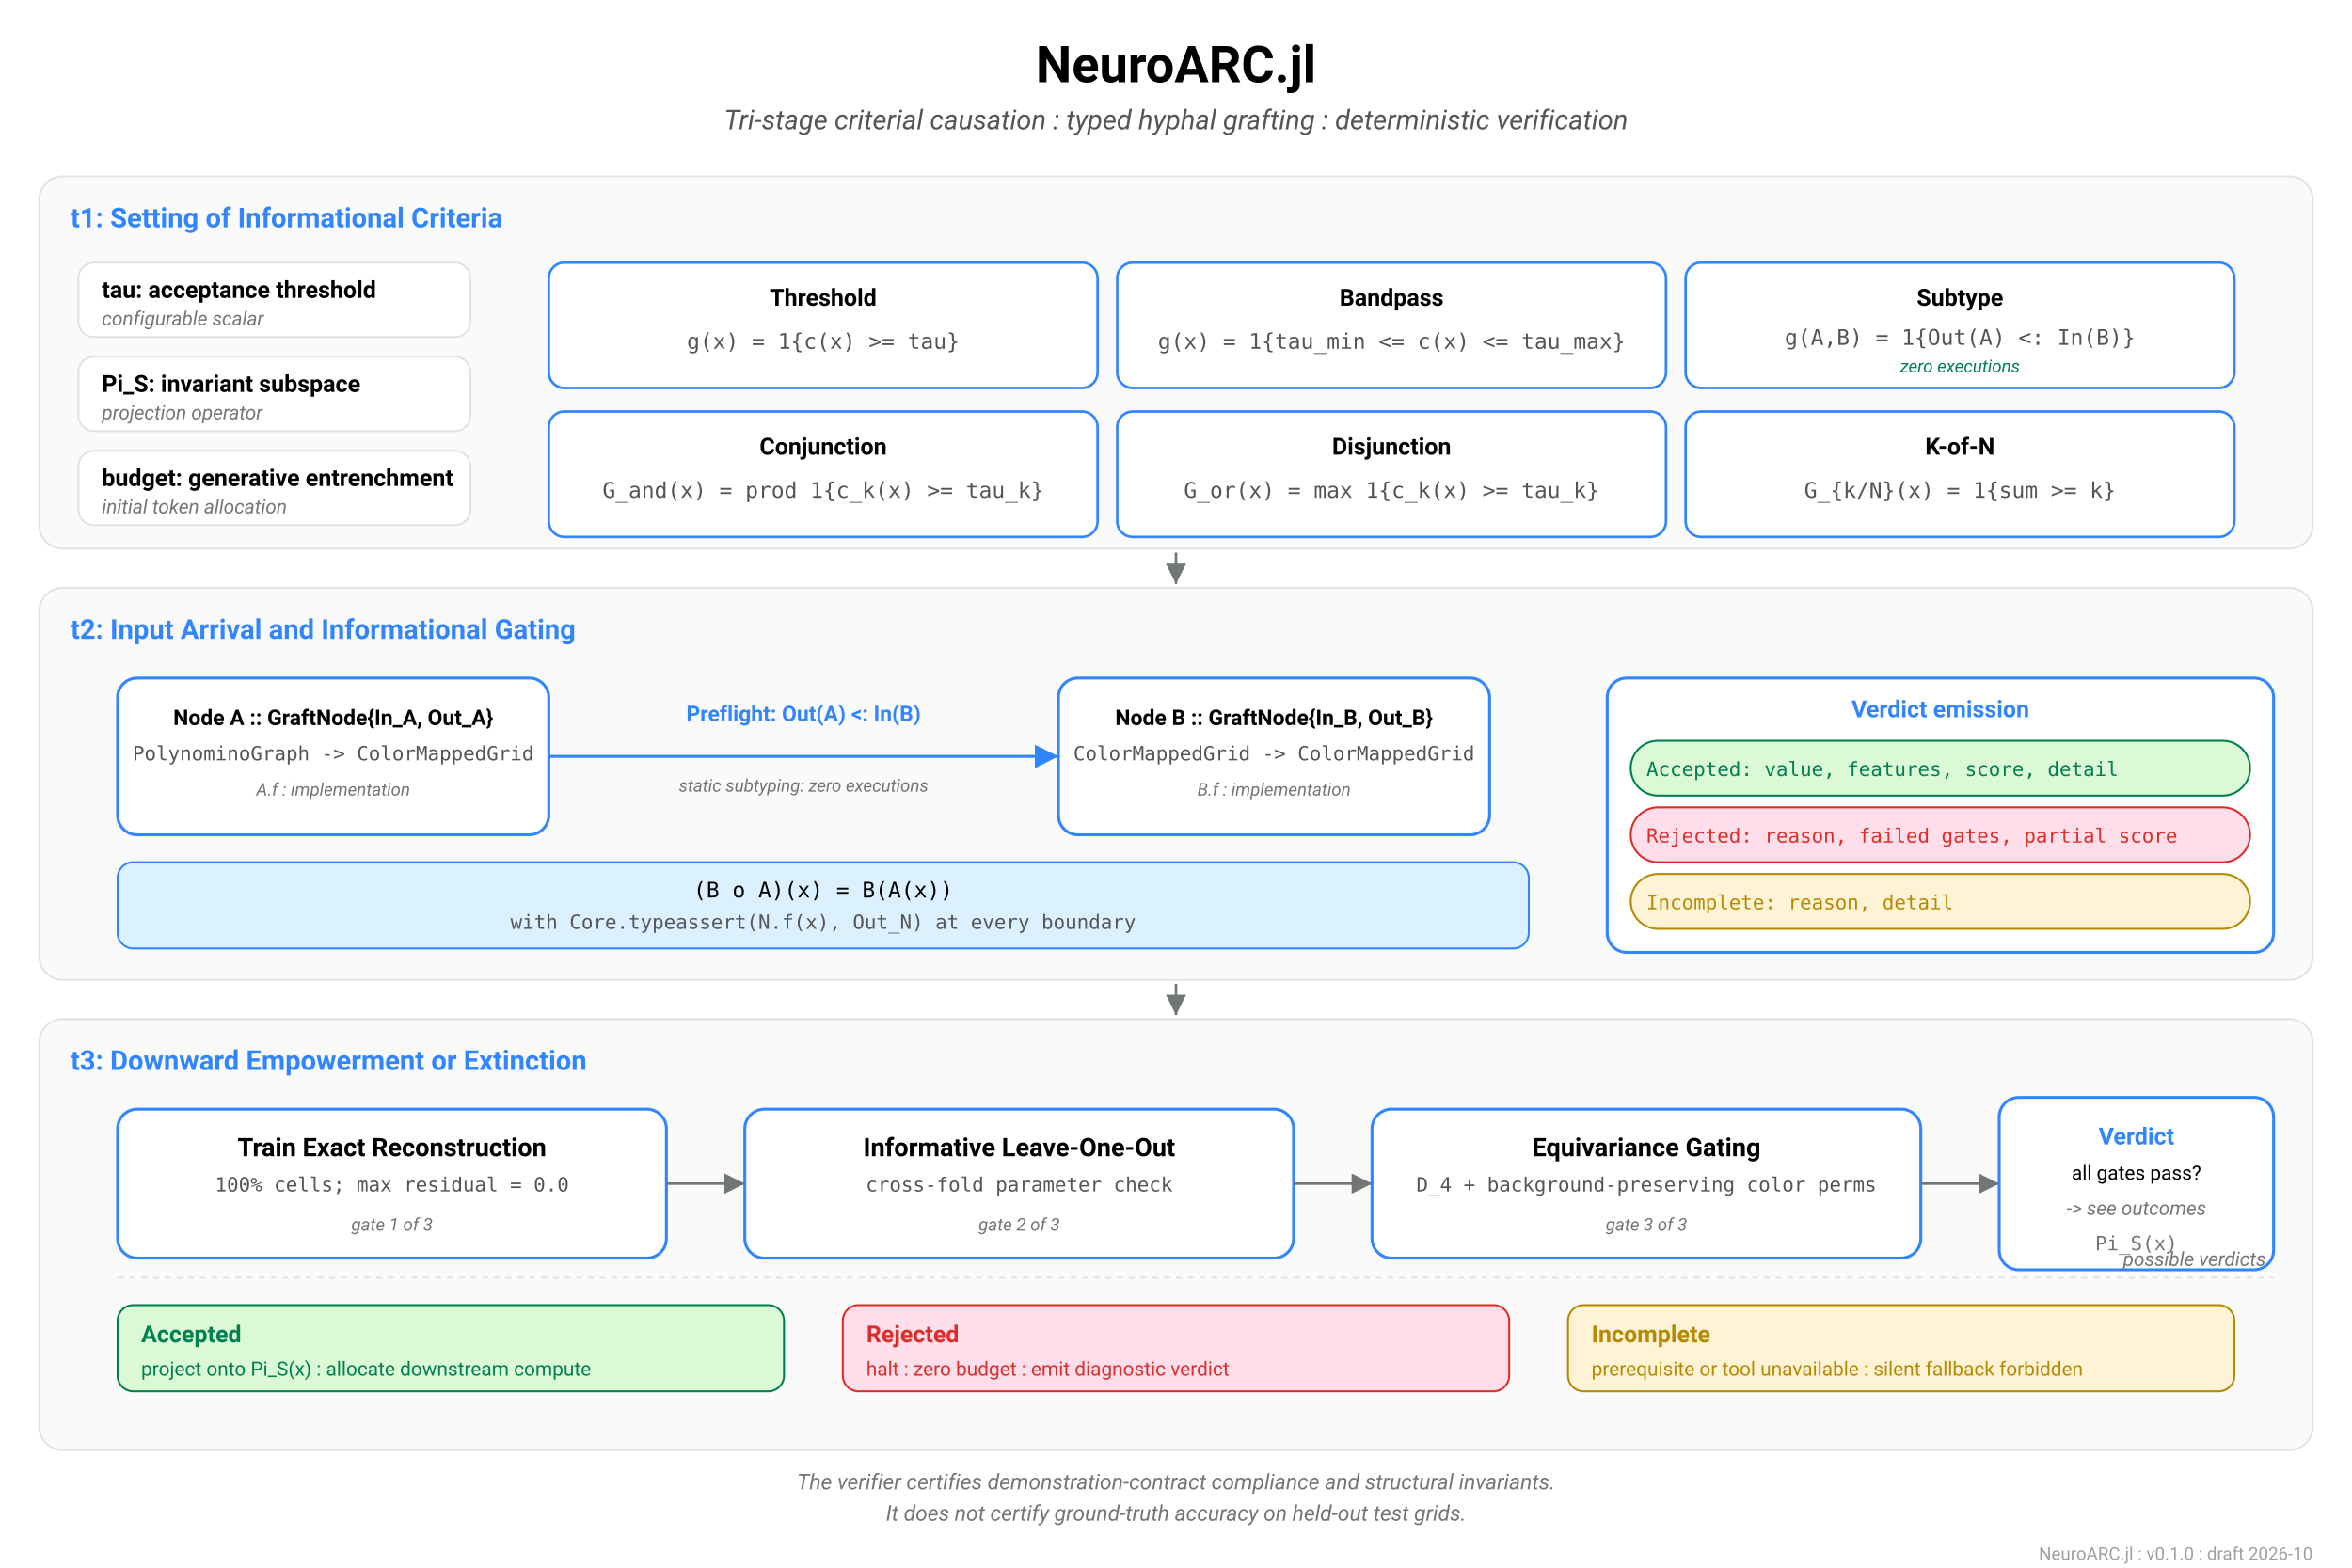
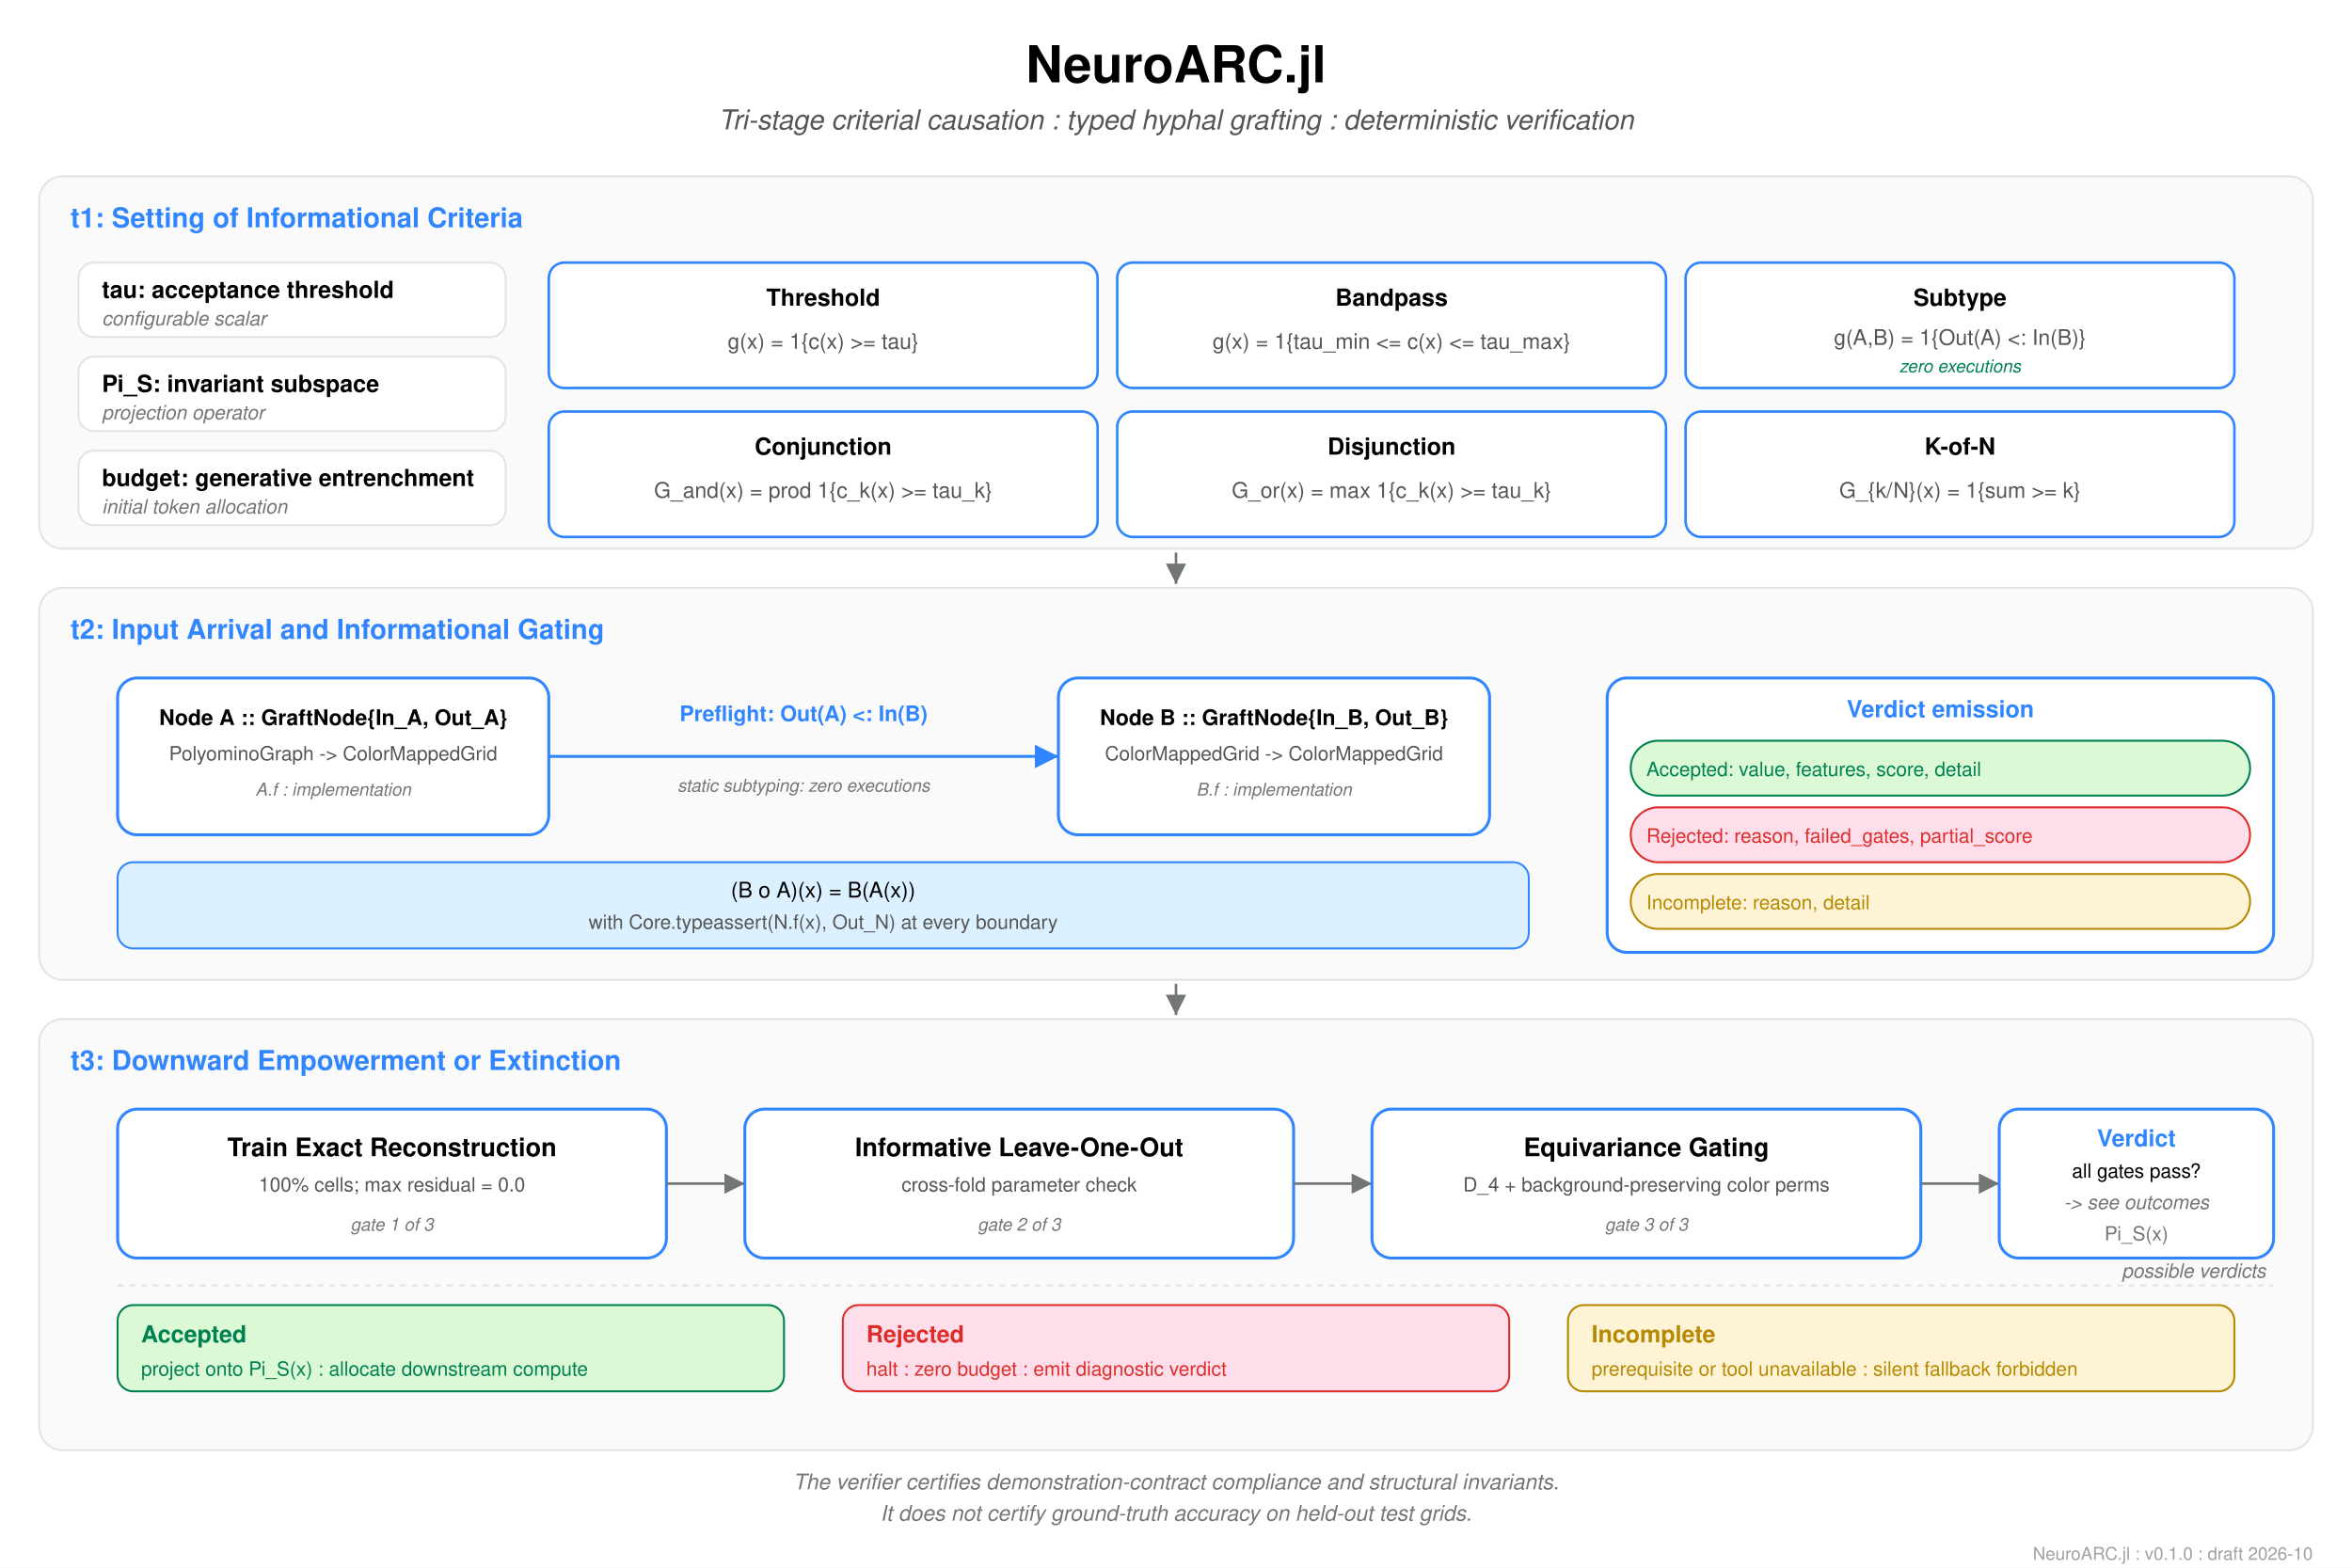
- <svg xmlns="http://www.w3.org/2000/svg" viewBox="0 0 1200 800" width="1200" height="800" font-family="'Google Sans Flex', -apple-system, BlinkMacSystemFont, 'Segoe UI', Roboto, 'Helvetica Neue', Arial, sans-serif">
+ <svg xmlns="http://www.w3.org/2000/svg" viewBox="0 0 1200 800" width="1200" height="800" font-family="Helvetica, Arial, sans-serif">
  <defs>
+     <style type="text/css">
+       text { font-family: Helvetica, Arial, sans-serif; }
+       .mono { font-family: Courier, monospace; }
+     </style>
    <marker id="arrow" viewBox="0 0 10 10" refX="10" refY="5" markerWidth="8" markerHeight="8" orient="auto">
      <path d="M 0 0 L 10 5 L 0 10 z" fill="#727676" />
    </marker>
    <marker id="arrow-blue" viewBox="0 0 10 10" refX="10" refY="5" markerWidth="8" markerHeight="8" orient="auto">
      <path d="M 0 0 L 10 5 L 0 10 z" fill="#3186ff" />
    </marker>
  </defs>
  <rect x="0" y="0" width="1200" height="800" fill="#ffffff" />
-   <text x="600" y="42" text-anchor="middle" font-size="26" font-weight="700" fill="#000000">NeuroARC.jl</text>
-   <text x="600" y="66" text-anchor="middle" font-size="14" font-style="italic" fill="#555555">Tri-stage criterial causation : typed hyphal grafting : deterministic verification</text>
+   <text xml:space="preserve" x="600" y="42" text-anchor="middle" font-family="Helvetica, Arial, sans-serif" font-size="26" font-weight="700" fill="#000000">NeuroARC.jl</text>
+   <text xml:space="preserve" x="600" y="66" text-anchor="middle" font-family="Helvetica, Arial, sans-serif" font-size="14" font-style="italic" fill="#555555">Tri-stage criterial causation : typed hyphal grafting : deterministic verification</text>
  <rect x="20" y="90" width="1160" height="190" rx="12" fill="#fafafa" stroke="#e3e3e3" stroke-width="1" />
-   <text x="36" y="116" font-size="14" font-weight="600" fill="#3186ff">t1: Setting of Informational Criteria</text>
-   <rect x="40" y="134" width="200" height="38" rx="8" fill="#ffffff" stroke="#e3e3e3" />
-   <text x="52" y="152" font-size="12" font-weight="600" fill="#000000">tau: acceptance threshold</text>
-   <text x="52" y="166" font-size="10" font-style="italic" fill="#727676">configurable scalar</text>
-   <rect x="40" y="182" width="200" height="38" rx="8" fill="#ffffff" stroke="#e3e3e3" />
-   <text x="52" y="200" font-size="12" font-weight="600" fill="#000000">Pi_S: invariant subspace</text>
-   <text x="52" y="214" font-size="10" font-style="italic" fill="#727676">projection operator</text>
-   <rect x="40" y="230" width="200" height="38" rx="8" fill="#ffffff" stroke="#e3e3e3" />
-   <text x="52" y="248" font-size="12" font-weight="600" fill="#000000">budget: generative entrenchment</text>
-   <text x="52" y="262" font-size="10" font-style="italic" fill="#727676">initial token allocation</text>
+   <text xml:space="preserve" x="36" y="116" font-family="Helvetica, Arial, sans-serif" font-size="14" font-weight="600" fill="#3186ff">t1: Setting of Informational Criteria</text>
+   <rect x="40" y="134" width="218" height="38" rx="8" fill="#ffffff" stroke="#e3e3e3" />
+   <text xml:space="preserve" x="52" y="152" font-family="Helvetica, Arial, sans-serif" font-size="12" font-weight="600" fill="#000000">tau: acceptance threshold</text>
+   <text xml:space="preserve" x="52" y="166" font-family="Helvetica, Arial, sans-serif" font-size="10" font-style="italic" fill="#727676">configurable scalar</text>
+   <rect x="40" y="182" width="218" height="38" rx="8" fill="#ffffff" stroke="#e3e3e3" />
+   <text xml:space="preserve" x="52" y="200" font-family="Helvetica, Arial, sans-serif" font-size="12" font-weight="600" fill="#000000">Pi_S: invariant subspace</text>
+   <text xml:space="preserve" x="52" y="214" font-family="Helvetica, Arial, sans-serif" font-size="10" font-style="italic" fill="#727676">projection operator</text>
+   <rect x="40" y="230" width="218" height="38" rx="8" fill="#ffffff" stroke="#e3e3e3" />
+   <text xml:space="preserve" x="52" y="248" font-family="Helvetica, Arial, sans-serif" font-size="12" font-weight="600" fill="#000000">budget: generative entrenchment</text>
+   <text xml:space="preserve" x="52" y="262" font-family="Helvetica, Arial, sans-serif" font-size="10" font-style="italic" fill="#727676">initial token allocation</text>
  <rect x="280" y="134" width="280" height="64" rx="8" fill="#ffffff" stroke="#3186ff" stroke-width="1.3" />
-   <text x="420" y="156" text-anchor="middle" font-size="12" font-weight="600" fill="#000000">Threshold</text>
-   <text x="420" y="178" text-anchor="middle" font-size="11" font-family="monospace" fill="#555555">g(x) = 1{c(x) &gt;= tau}</text>
+   <text xml:space="preserve" x="420" y="156" text-anchor="middle" font-family="Helvetica, Arial, sans-serif" font-size="12" font-weight="600" fill="#000000">Threshold</text>
+   <text xml:space="preserve" x="420" y="178" text-anchor="middle" font-size="11" font-family="Courier, monospace" fill="#555555">g(x) = 1{c(x) &gt;= tau}</text>
  <rect x="570" y="134" width="280" height="64" rx="8" fill="#ffffff" stroke="#3186ff" stroke-width="1.3" />
-   <text x="710" y="156" text-anchor="middle" font-size="12" font-weight="600" fill="#000000">Bandpass</text>
-   <text x="710" y="178" text-anchor="middle" font-size="11" font-family="monospace" fill="#555555">g(x) = 1{tau_min &lt;= c(x) &lt;= tau_max}</text>
+   <text xml:space="preserve" x="710" y="156" text-anchor="middle" font-family="Helvetica, Arial, sans-serif" font-size="12" font-weight="600" fill="#000000">Bandpass</text>
+   <text xml:space="preserve" x="710" y="178" text-anchor="middle" font-size="11" font-family="Courier, monospace" fill="#555555">g(x) = 1{tau_min &lt;= c(x) &lt;= tau_max}</text>
  <rect x="860" y="134" width="280" height="64" rx="8" fill="#ffffff" stroke="#3186ff" stroke-width="1.3" />
-   <text x="1000" y="156" text-anchor="middle" font-size="12" font-weight="600" fill="#000000">Subtype</text>
-   <text x="1000" y="176" text-anchor="middle" font-size="11" font-family="monospace" fill="#555555">g(A,B) = 1{Out(A) &lt;: In(B)}</text>
-   <text x="1000" y="190" text-anchor="middle" font-size="9" font-style="italic" fill="#008052">zero executions</text>
+   <text xml:space="preserve" x="1000" y="156" text-anchor="middle" font-family="Helvetica, Arial, sans-serif" font-size="12" font-weight="600" fill="#000000">Subtype</text>
+   <text xml:space="preserve" x="1000" y="176" text-anchor="middle" font-size="11" font-family="Courier, monospace" fill="#555555">g(A,B) = 1{Out(A) &lt;: In(B)}</text>
+   <text xml:space="preserve" x="1000" y="190" text-anchor="middle" font-family="Helvetica, Arial, sans-serif" font-size="9" font-style="italic" fill="#008052">zero executions</text>
  <rect x="280" y="210" width="280" height="64" rx="8" fill="#ffffff" stroke="#3186ff" stroke-width="1.3" />
-   <text x="420" y="232" text-anchor="middle" font-size="12" font-weight="600" fill="#000000">Conjunction</text>
-   <text x="420" y="254" text-anchor="middle" font-size="11" font-family="monospace" fill="#555555">G_and(x) = prod 1{c_k(x) &gt;= tau_k}</text>
+   <text xml:space="preserve" x="420" y="232" text-anchor="middle" font-family="Helvetica, Arial, sans-serif" font-size="12" font-weight="600" fill="#000000">Conjunction</text>
+   <text xml:space="preserve" x="420" y="254" text-anchor="middle" font-size="11" font-family="Courier, monospace" fill="#555555">G_and(x) = prod 1{c_k(x) &gt;= tau_k}</text>
  <rect x="570" y="210" width="280" height="64" rx="8" fill="#ffffff" stroke="#3186ff" stroke-width="1.3" />
-   <text x="710" y="232" text-anchor="middle" font-size="12" font-weight="600" fill="#000000">Disjunction</text>
-   <text x="710" y="254" text-anchor="middle" font-size="11" font-family="monospace" fill="#555555">G_or(x) = max 1{c_k(x) &gt;= tau_k}</text>
+   <text xml:space="preserve" x="710" y="232" text-anchor="middle" font-family="Helvetica, Arial, sans-serif" font-size="12" font-weight="600" fill="#000000">Disjunction</text>
+   <text xml:space="preserve" x="710" y="254" text-anchor="middle" font-size="11" font-family="Courier, monospace" fill="#555555">G_or(x) = max 1{c_k(x) &gt;= tau_k}</text>
  <rect x="860" y="210" width="280" height="64" rx="8" fill="#ffffff" stroke="#3186ff" stroke-width="1.3" />
-   <text x="1000" y="232" text-anchor="middle" font-size="12" font-weight="600" fill="#000000">K-of-N</text>
-   <text x="1000" y="254" text-anchor="middle" font-size="11" font-family="monospace" fill="#555555">G_{k/N}(x) = 1{sum &gt;= k}</text>
+   <text xml:space="preserve" x="1000" y="232" text-anchor="middle" font-family="Helvetica, Arial, sans-serif" font-size="12" font-weight="600" fill="#000000">K-of-N</text>
+   <text xml:space="preserve" x="1000" y="254" text-anchor="middle" font-size="11" font-family="Courier, monospace" fill="#555555">G_{k/N}(x) = 1{sum &gt;= k}</text>
  <line x1="600" y1="282" x2="600" y2="298" stroke="#727676" stroke-width="1.3" marker-end="url(#arrow)" />
  <rect x="20" y="300" width="1160" height="200" rx="12" fill="#fafafa" stroke="#e3e3e3" stroke-width="1" />
-   <text x="36" y="326" font-size="14" font-weight="600" fill="#3186ff">t2: Input Arrival and Informational Gating</text>
+   <text xml:space="preserve" x="36" y="326" font-family="Helvetica, Arial, sans-serif" font-size="14" font-weight="600" fill="#3186ff">t2: Input Arrival and Informational Gating</text>
  <rect x="60" y="346" width="220" height="80" rx="10" fill="#ffffff" stroke="#3186ff" stroke-width="1.5" />
-   <text x="170" y="370" text-anchor="middle" font-size="11" font-weight="600" fill="#000000">Node A :: GraftNode{In_A, Out_A}</text>
-   <text x="170" y="388" text-anchor="middle" font-size="10" font-family="monospace" fill="#555555">PolynominoGraph -&gt; ColorMappedGrid</text>
-   <text x="170" y="406" text-anchor="middle" font-size="9" font-style="italic" fill="#727676">A.f : implementation</text>
+   <text xml:space="preserve" x="170" y="370" text-anchor="middle" font-family="Helvetica, Arial, sans-serif" font-size="11" font-weight="600" fill="#000000">Node A :: GraftNode{In_A, Out_A}</text>
+   <text xml:space="preserve" x="170" y="388" text-anchor="middle" font-size="10" font-family="Courier, monospace" fill="#555555">PolyominoGraph -&gt; ColorMappedGrid</text>
+   <text xml:space="preserve" x="170" y="406" text-anchor="middle" font-family="Helvetica, Arial, sans-serif" font-size="9" font-style="italic" fill="#727676">A.f : implementation</text>
  <line x1="280" y1="386" x2="540" y2="386" stroke="#3186ff" stroke-width="1.5" marker-end="url(#arrow-blue)" />
-   <text x="410" y="368" text-anchor="middle" font-size="11" font-weight="600" fill="#3186ff">Preflight: Out(A) &lt;: In(B)</text>
-   <text x="410" y="404" text-anchor="middle" font-size="9" font-style="italic" fill="#727676">static subtyping: zero executions</text>
+   <text xml:space="preserve" x="410" y="368" text-anchor="middle" font-family="Helvetica, Arial, sans-serif" font-size="11" font-weight="600" fill="#3186ff">Preflight: Out(A) &lt;: In(B)</text>
+   <text xml:space="preserve" x="410" y="404" text-anchor="middle" font-family="Helvetica, Arial, sans-serif" font-size="9" font-style="italic" fill="#727676">static subtyping: zero executions</text>
  <rect x="540" y="346" width="220" height="80" rx="10" fill="#ffffff" stroke="#3186ff" stroke-width="1.5" />
-   <text x="650" y="370" text-anchor="middle" font-size="11" font-weight="600" fill="#000000">Node B :: GraftNode{In_B, Out_B}</text>
-   <text x="650" y="388" text-anchor="middle" font-size="10" font-family="monospace" fill="#555555">ColorMappedGrid -&gt; ColorMappedGrid</text>
-   <text x="650" y="406" text-anchor="middle" font-size="9" font-style="italic" fill="#727676">B.f : implementation</text>
+   <text xml:space="preserve" x="650" y="370" text-anchor="middle" font-family="Helvetica, Arial, sans-serif" font-size="11" font-weight="600" fill="#000000">Node B :: GraftNode{In_B, Out_B}</text>
+   <text xml:space="preserve" x="650" y="388" text-anchor="middle" font-size="10" font-family="Courier, monospace" fill="#555555">ColorMappedGrid -&gt; ColorMappedGrid</text>
+   <text xml:space="preserve" x="650" y="406" text-anchor="middle" font-family="Helvetica, Arial, sans-serif" font-size="9" font-style="italic" fill="#727676">B.f : implementation</text>
  <rect x="60" y="440" width="720" height="44" rx="8" fill="#dcf1ff" stroke="#3186ff" stroke-width="1" />
-   <text x="420" y="458" text-anchor="middle" font-size="11" font-family="monospace" fill="#000000">(B o A)(x) = B(A(x))</text>
-   <text x="420" y="474" text-anchor="middle" font-size="10" font-family="monospace" fill="#555555">with Core.typeassert(N.f(x), Out_N) at every boundary</text>
+   <text xml:space="preserve" x="420" y="458" text-anchor="middle" font-size="11" font-family="Courier, monospace" fill="#000000">(B o A)(x) = B(A(x))</text>
+   <text xml:space="preserve" x="420" y="474" text-anchor="middle" font-size="10" font-family="Courier, monospace" fill="#555555">with Core.typeassert(N.f(x), Out_N) at every boundary</text>
  <rect x="820" y="346" width="340" height="140" rx="10" fill="#ffffff" stroke="#3186ff" stroke-width="1.5" />
-   <text x="990" y="366" text-anchor="middle" font-size="12" font-weight="600" fill="#3186ff">Verdict emission</text>
+   <text xml:space="preserve" x="990" y="366" text-anchor="middle" font-family="Helvetica, Arial, sans-serif" font-size="12" font-weight="600" fill="#3186ff">Verdict emission</text>
  <rect x="832" y="378" width="316" height="28" rx="14" fill="#daf9d4" stroke="#008052" />
-   <text x="840" y="396" font-size="10" font-family="monospace" fill="#008052">Accepted: value, features, score, detail</text>
+   <text xml:space="preserve" x="840" y="396" font-size="10" font-family="Courier, monospace" fill="#008052">Accepted: value, features, score, detail</text>
  <rect x="832" y="412" width="316" height="28" rx="14" fill="#ffdeec" stroke="#de2d29" />
-   <text x="840" y="430" font-size="10" font-family="monospace" fill="#de2d29">Rejected: reason, failed_gates, partial_score</text>
+   <text xml:space="preserve" x="840" y="430" font-size="10" font-family="Courier, monospace" fill="#de2d29">Rejected: reason, failed_gates, partial_score</text>
  <rect x="832" y="446" width="316" height="28" rx="14" fill="#fff3d6" stroke="#b58900" />
-   <text x="840" y="464" font-size="10" font-family="monospace" fill="#b58900">Incomplete: reason, detail</text>
+   <text xml:space="preserve" x="840" y="464" font-size="10" font-family="Courier, monospace" fill="#b58900">Incomplete: reason, detail</text>
  <line x1="600" y1="502" x2="600" y2="518" stroke="#727676" stroke-width="1.3" marker-end="url(#arrow)" />
  <rect x="20" y="520" width="1160" height="220" rx="12" fill="#fafafa" stroke="#e3e3e3" stroke-width="1" />
-   <text x="36" y="546" font-size="14" font-weight="600" fill="#3186ff">t3: Downward Empowerment or Extinction</text>
+   <text xml:space="preserve" x="36" y="546" font-family="Helvetica, Arial, sans-serif" font-size="14" font-weight="600" fill="#3186ff">t3: Downward Empowerment or Extinction</text>
  <rect x="60" y="566" width="280" height="76" rx="10" fill="#ffffff" stroke="#3186ff" stroke-width="1.5" />
-   <text x="200" y="590" text-anchor="middle" font-size="13" font-weight="600" fill="#000000">Train Exact Reconstruction</text>
-   <text x="200" y="608" text-anchor="middle" font-size="10" font-family="monospace" fill="#555555">100% cells; max residual = 0.0</text>
-   <text x="200" y="628" text-anchor="middle" font-size="9" font-style="italic" fill="#727676">gate 1 of 3</text>
+   <text xml:space="preserve" x="200" y="590" text-anchor="middle" font-family="Helvetica, Arial, sans-serif" font-size="13" font-weight="600" fill="#000000">Train Exact Reconstruction</text>
+   <text xml:space="preserve" x="200" y="608" text-anchor="middle" font-size="10" font-family="Courier, monospace" fill="#555555">100% cells; max residual = 0.0</text>
+   <text xml:space="preserve" x="200" y="628" text-anchor="middle" font-family="Helvetica, Arial, sans-serif" font-size="9" font-style="italic" fill="#727676">gate 1 of 3</text>
  <line x1="340" y1="604" x2="380" y2="604" stroke="#727676" stroke-width="1.3" marker-end="url(#arrow)" />
  <rect x="380" y="566" width="280" height="76" rx="10" fill="#ffffff" stroke="#3186ff" stroke-width="1.5" />
-   <text x="520" y="590" text-anchor="middle" font-size="13" font-weight="600" fill="#000000">Informative Leave-One-Out</text>
-   <text x="520" y="608" text-anchor="middle" font-size="10" font-family="monospace" fill="#555555">cross-fold parameter check</text>
-   <text x="520" y="628" text-anchor="middle" font-size="9" font-style="italic" fill="#727676">gate 2 of 3</text>
+   <text xml:space="preserve" x="520" y="590" text-anchor="middle" font-family="Helvetica, Arial, sans-serif" font-size="13" font-weight="600" fill="#000000">Informative Leave-One-Out</text>
+   <text xml:space="preserve" x="520" y="608" text-anchor="middle" font-size="10" font-family="Courier, monospace" fill="#555555">cross-fold parameter check</text>
+   <text xml:space="preserve" x="520" y="628" text-anchor="middle" font-family="Helvetica, Arial, sans-serif" font-size="9" font-style="italic" fill="#727676">gate 2 of 3</text>
  <line x1="660" y1="604" x2="700" y2="604" stroke="#727676" stroke-width="1.3" marker-end="url(#arrow)" />
  <rect x="700" y="566" width="280" height="76" rx="10" fill="#ffffff" stroke="#3186ff" stroke-width="1.5" />
-   <text x="840" y="590" text-anchor="middle" font-size="13" font-weight="600" fill="#000000">Equivariance Gating</text>
-   <text x="840" y="608" text-anchor="middle" font-size="10" font-family="monospace" fill="#555555">D_4 + background-preserving color perms</text>
-   <text x="840" y="628" text-anchor="middle" font-size="9" font-style="italic" fill="#727676">gate 3 of 3</text>
+   <text xml:space="preserve" x="840" y="590" text-anchor="middle" font-family="Helvetica, Arial, sans-serif" font-size="13" font-weight="600" fill="#000000">Equivariance Gating</text>
+   <text xml:space="preserve" x="840" y="608" text-anchor="middle" font-size="10" font-family="Courier, monospace" fill="#555555">D_4 + background-preserving color perms</text>
+   <text xml:space="preserve" x="840" y="628" text-anchor="middle" font-family="Helvetica, Arial, sans-serif" font-size="9" font-style="italic" fill="#727676">gate 3 of 3</text>
  <line x1="980" y1="604" x2="1020" y2="604" stroke="#727676" stroke-width="1.3" marker-end="url(#arrow)" />
-   <rect x="1020" y="560" width="140" height="88" rx="10" fill="#ffffff" stroke="#3186ff" stroke-width="1.5" />
-   <text x="1090" y="584" text-anchor="middle" font-size="12" font-weight="600" fill="#3186ff">Verdict</text>
-   <text x="1090" y="602" text-anchor="middle" font-size="10" fill="#000000">all gates pass?</text>
-   <text x="1090" y="620" text-anchor="middle" font-size="10" font-style="italic" fill="#727676">-&gt; see outcomes</text>
-   <text x="1090" y="638" text-anchor="middle" font-size="10" font-family="monospace" fill="#727676">Pi_S(x)</text>
-   <line x1="60" y1="652" x2="1160" y2="652" stroke="#e3e3e3" stroke-width="1" stroke-dasharray="3 3" />
-   <text x="1156" y="646" text-anchor="end" font-size="10" font-style="italic" fill="#727676">possible verdicts</text>
+   <rect x="1020" y="566" width="140" height="76" rx="10" fill="#ffffff" stroke="#3186ff" stroke-width="1.5" />
+   <text xml:space="preserve" x="1090" y="585" text-anchor="middle" font-family="Helvetica, Arial, sans-serif" font-size="12" font-weight="600" fill="#3186ff">Verdict</text>
+   <text xml:space="preserve" x="1090" y="601" text-anchor="middle" font-family="Helvetica, Arial, sans-serif" font-size="10" fill="#000000">all gates pass?</text>
+   <text xml:space="preserve" x="1090" y="617" text-anchor="middle" font-family="Helvetica, Arial, sans-serif" font-size="10" font-style="italic" fill="#727676">-&gt; see outcomes</text>
+   <text xml:space="preserve" x="1090" y="633" text-anchor="middle" font-size="10" font-family="Courier, monospace" fill="#727676">Pi_S(x)</text>
+   <line x1="60" y1="656" x2="1160" y2="656" stroke="#e3e3e3" stroke-width="1" stroke-dasharray="3 3" />
+   <text xml:space="preserve" x="1156" y="652" text-anchor="end" font-family="Helvetica, Arial, sans-serif" font-size="10" font-style="italic" fill="#727676">possible verdicts</text>
  <rect x="60" y="666" width="340" height="44" rx="8" fill="#daf9d4" stroke="#008052" stroke-width="1" />
-   <text x="72" y="685" font-size="12" font-weight="600" fill="#008052">Accepted</text>
-   <text x="72" y="702" font-size="10" fill="#008052">project onto Pi_S(x) : allocate downstream compute</text>
+   <text xml:space="preserve" x="72" y="685" font-family="Helvetica, Arial, sans-serif" font-size="12" font-weight="600" fill="#008052">Accepted</text>
+   <text xml:space="preserve" x="72" y="702" font-family="Helvetica, Arial, sans-serif" font-size="10" fill="#008052">project onto Pi_S(x) : allocate downstream compute</text>
  <rect x="430" y="666" width="340" height="44" rx="8" fill="#ffdeec" stroke="#de2d29" stroke-width="1" />
-   <text x="442" y="685" font-size="12" font-weight="600" fill="#de2d29">Rejected</text>
-   <text x="442" y="702" font-size="10" fill="#de2d29">halt : zero budget : emit diagnostic verdict</text>
+   <text xml:space="preserve" x="442" y="685" font-family="Helvetica, Arial, sans-serif" font-size="12" font-weight="600" fill="#de2d29">Rejected</text>
+   <text xml:space="preserve" x="442" y="702" font-family="Helvetica, Arial, sans-serif" font-size="10" fill="#de2d29">halt : zero budget : emit diagnostic verdict</text>
  <rect x="800" y="666" width="340" height="44" rx="8" fill="#fff3d6" stroke="#b58900" stroke-width="1" />
-   <text x="812" y="685" font-size="12" font-weight="600" fill="#b58900">Incomplete</text>
-   <text x="812" y="702" font-size="10" fill="#b58900">prerequisite or tool unavailable : silent fallback forbidden</text>
-   <text x="600" y="760" text-anchor="middle" font-size="11" font-style="italic" fill="#727676">The verifier certifies demonstration-contract compliance and structural invariants.</text>
-   <text x="600" y="776" text-anchor="middle" font-size="11" font-style="italic" fill="#727676">It does not certify ground-truth accuracy on held-out test grids.</text>
-   <text x="1180" y="796" text-anchor="end" font-size="9" fill="#a0a0a0">NeuroARC.jl : v0.1.0 : draft 2026-10</text>
+   <text xml:space="preserve" x="812" y="685" font-family="Helvetica, Arial, sans-serif" font-size="12" font-weight="600" fill="#b58900">Incomplete</text>
+   <text xml:space="preserve" x="812" y="702" font-family="Helvetica, Arial, sans-serif" font-size="10" fill="#b58900">prerequisite or tool unavailable : silent fallback forbidden</text>
+   <text xml:space="preserve" x="600" y="760" text-anchor="middle" font-family="Helvetica, Arial, sans-serif" font-size="11" font-style="italic" fill="#727676">The verifier certifies demonstration-contract compliance and structural invariants.</text>
+   <text xml:space="preserve" x="600" y="776" text-anchor="middle" font-family="Helvetica, Arial, sans-serif" font-size="11" font-style="italic" fill="#727676">It does not certify ground-truth accuracy on held-out test grids.</text>
+   <text xml:space="preserve" x="1180" y="796" text-anchor="end" font-family="Helvetica, Arial, sans-serif" font-size="9" fill="#a0a0a0">NeuroARC.jl : v0.1.0 : draft 2026-10</text>
</svg>
